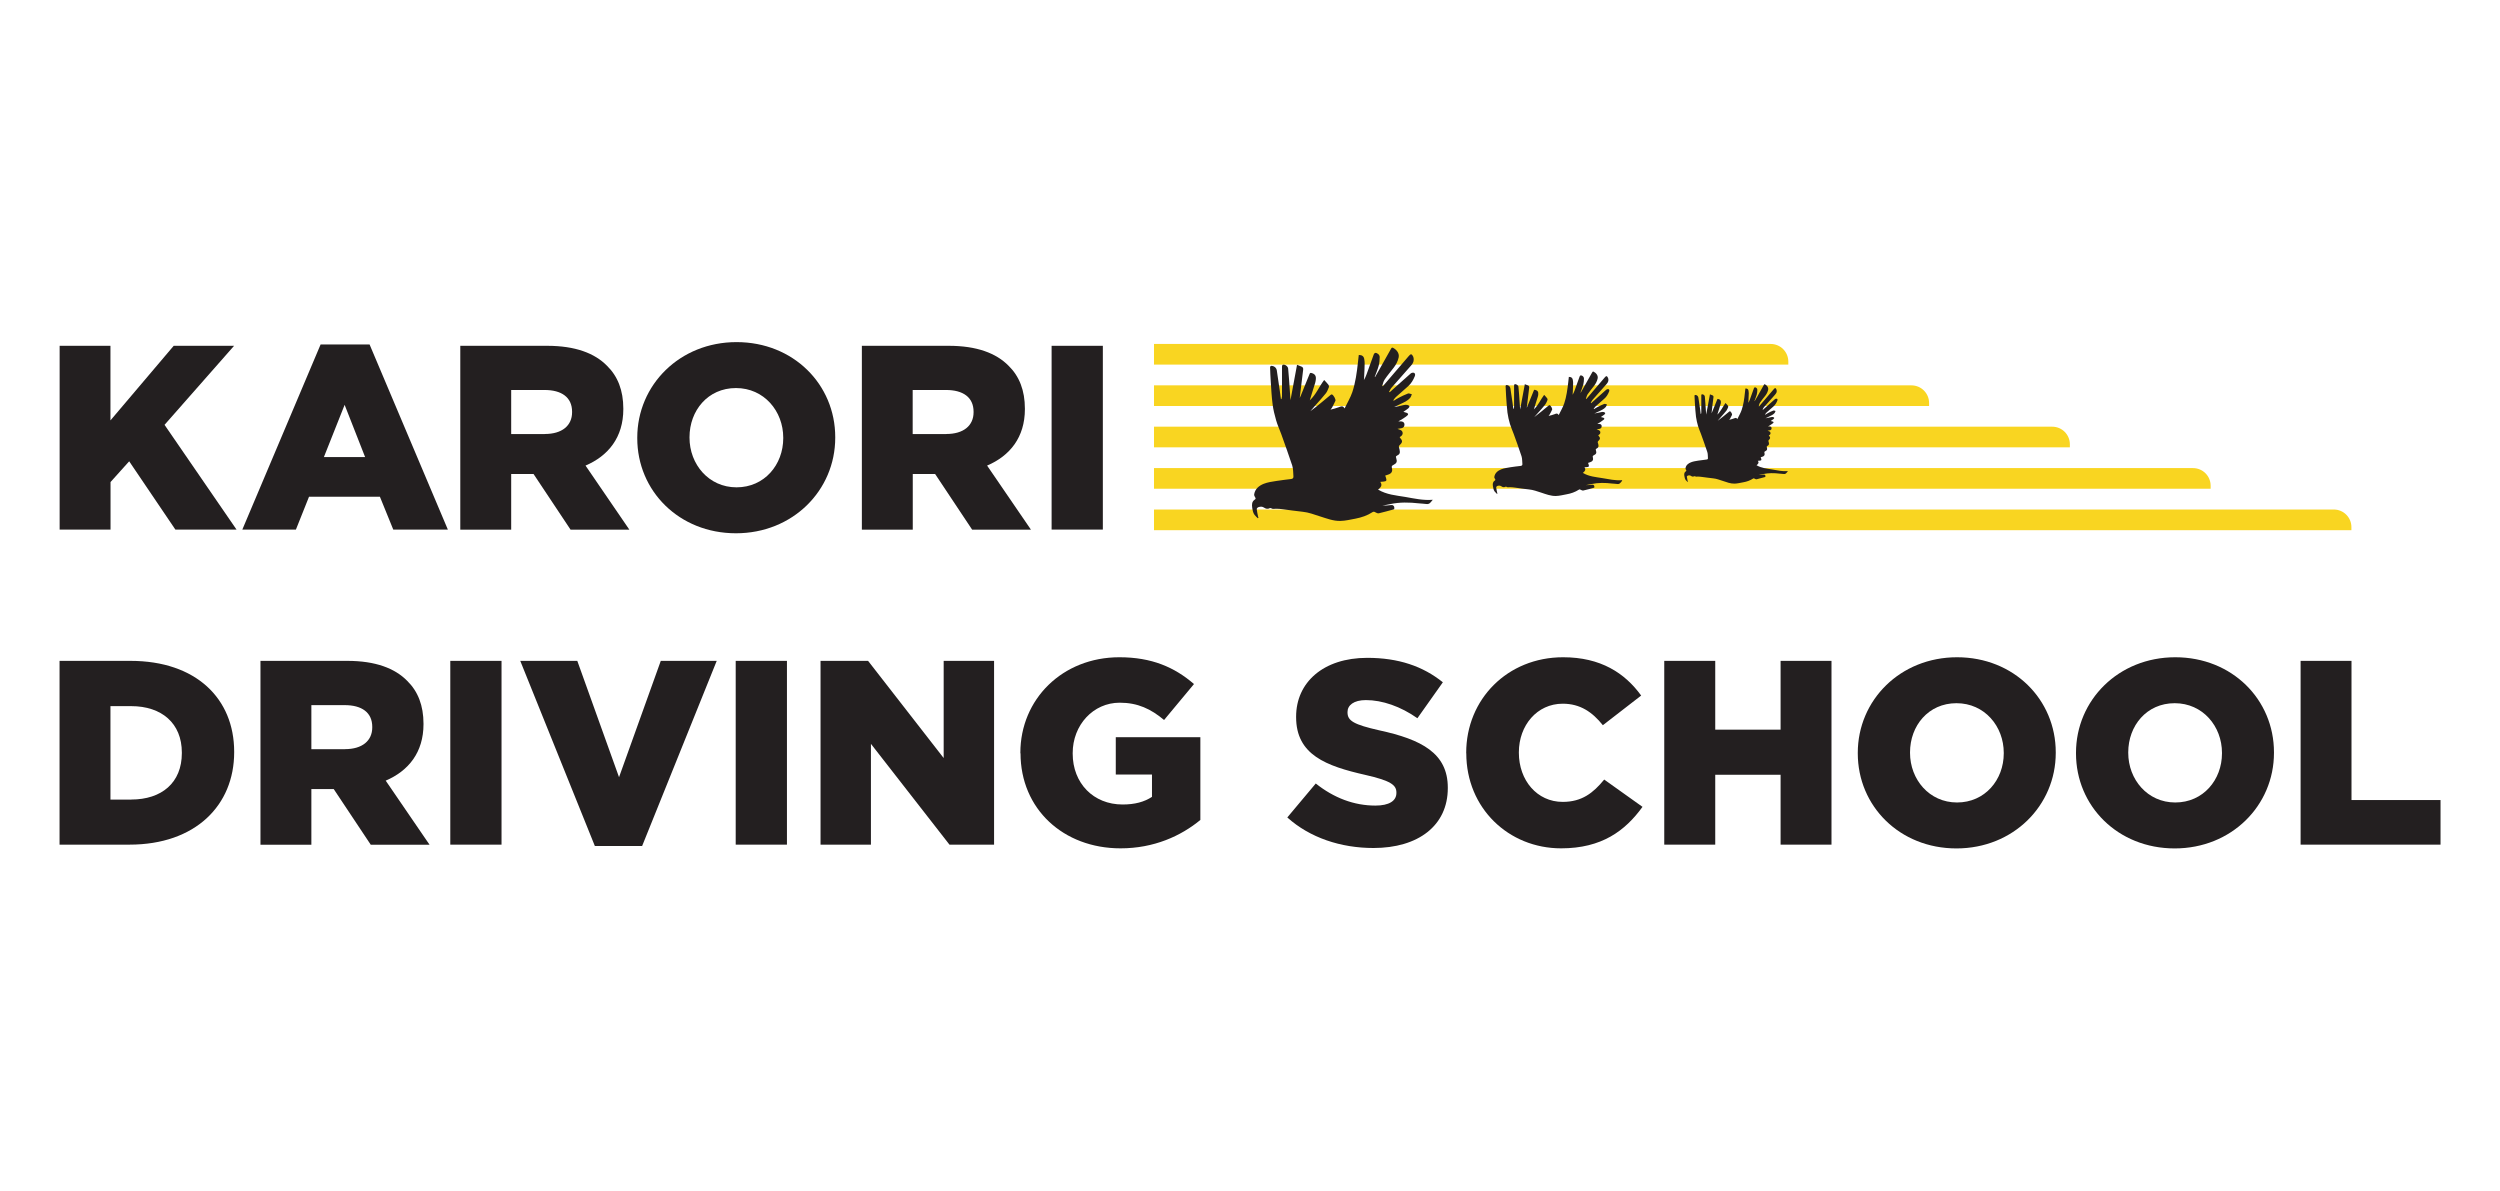
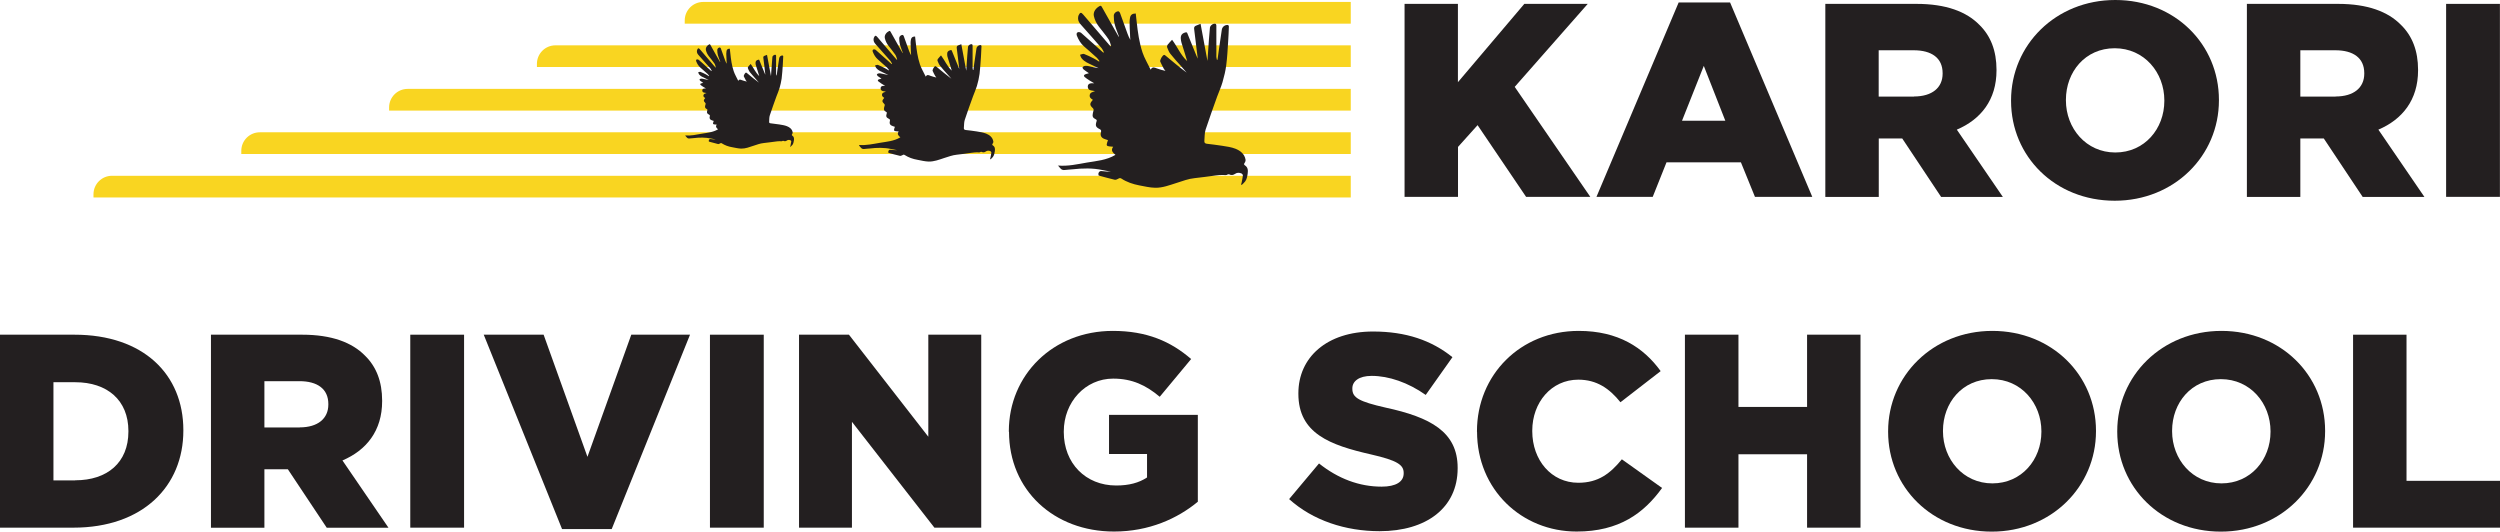
- <svg xmlns="http://www.w3.org/2000/svg" id="Layer_1" data-name="Layer 1" version="1.1" viewBox="0 0 297.64 141.73">
-   <defs>
-     <style>
+ <svg xmlns="http://www.w3.org/2000/svg" id="Layer_1" data-name="Layer 1" version="1.1" viewBox="0 0 283.47 60.28" width="283.47" height="60.28">
+   <defs id="defs1">
+     <style id="style1">
      .cls-1 {
        fill: #f9d521;
      }

      .cls-1, .cls-2 {
        stroke-width: 0px;
      }

      .cls-2 {
        fill: #231f20;
      }
    </style>
  </defs>
-   <g>
-     <path class="cls-2" d="M7.09,41.17h6.06v8.88l7.53-8.88h7.19l-8.28,9.41,8.57,12.47h-7.28l-5.5-8.13-2.22,2.47v5.66h-6.06v-21.88Z" />
-     <path class="cls-2" d="M38.15,41.01h5.85l9.32,22.04h-6.5l-1.59-3.91h-8.44l-1.56,3.91h-6.38l9.32-22.04ZM43.47,54.42l-2.44-6.22-2.47,6.22h4.91Z" />
-     <path class="cls-2" d="M54.79,41.17h10.35c3.35,0,5.66.88,7.13,2.38,1.28,1.25,1.94,2.94,1.94,5.1v.06c0,3.35-1.78,5.56-4.5,6.72l5.22,7.63h-7l-4.41-6.63h-2.66v6.63h-6.06v-21.88ZM64.86,51.67c2.06,0,3.25-1,3.25-2.59v-.06c0-1.72-1.25-2.59-3.28-2.59h-3.97v5.25h4Z" />
-     <path class="cls-2" d="M75.87,52.17v-.06c0-6.28,5.06-11.38,11.82-11.38s11.75,5.03,11.75,11.32v.06c0,6.28-5.06,11.38-11.82,11.38s-11.75-5.03-11.75-11.32ZM93.25,52.17v-.06c0-3.16-2.28-5.91-5.63-5.91s-5.53,2.69-5.53,5.85v.06c0,3.16,2.28,5.91,5.6,5.91s5.56-2.69,5.56-5.85Z" />
-     <path class="cls-2" d="M102.6,41.17h10.35c3.35,0,5.66.88,7.13,2.38,1.28,1.25,1.94,2.94,1.94,5.1v.06c0,3.35-1.78,5.56-4.5,6.72l5.22,7.63h-7l-4.41-6.63h-2.66v6.63h-6.06v-21.88ZM112.66,51.67c2.06,0,3.25-1,3.25-2.59v-.06c0-1.72-1.25-2.59-3.28-2.59h-3.97v5.25h4Z" />
-     <path class="cls-2" d="M125.2,41.17h6.1v21.88h-6.1v-21.88Z" />
-     <path class="cls-2" d="M7.09,78.68h8.44c7.82,0,12.35,4.5,12.35,10.82v.06c0,6.31-4.6,11-12.47,11H7.09v-21.88ZM15.62,95.19c3.63,0,6.03-2,6.03-5.53v-.06c0-3.5-2.41-5.53-6.03-5.53h-2.47v11.13h2.47Z" />
-     <path class="cls-2" d="M31,78.68h10.35c3.35,0,5.66.88,7.13,2.38,1.28,1.25,1.94,2.94,1.94,5.1v.06c0,3.35-1.78,5.56-4.5,6.72l5.22,7.63h-7l-4.41-6.63h-2.66v6.63h-6.06v-21.88ZM41.07,89.19c2.06,0,3.25-1,3.25-2.59v-.06c0-1.72-1.25-2.59-3.28-2.59h-3.97v5.25h4Z" />
-     <path class="cls-2" d="M53.61,78.68h6.1v21.88h-6.1v-21.88Z" />
-     <path class="cls-2" d="M61.95,78.68h6.78l4.97,13.85,4.97-13.85h6.66l-8.88,22.04h-5.63l-8.88-22.04Z" />
-     <path class="cls-2" d="M87.59,78.68h6.1v21.88h-6.1v-21.88Z" />
-     <path class="cls-2" d="M97.69,78.68h5.66l9,11.57v-11.57h6v21.88h-5.31l-9.35-12v12h-6v-21.88Z" />
-     <path class="cls-2" d="M121.48,89.69v-.06c0-6.38,5-11.38,11.79-11.38,3.85,0,6.57,1.19,8.88,3.19l-3.56,4.28c-1.56-1.31-3.13-2.06-5.28-2.06-3.16,0-5.6,2.66-5.6,6v.06c0,3.53,2.47,6.06,5.94,6.06,1.47,0,2.59-.31,3.5-.91v-2.66h-4.31v-4.44h10.07v9.85c-2.31,1.91-5.53,3.38-9.5,3.38-6.82,0-11.91-4.69-11.91-11.32Z" />
-     <path class="cls-2" d="M153.27,97.31l3.38-4.03c2.16,1.72,4.56,2.63,7.1,2.63,1.63,0,2.5-.56,2.5-1.5v-.06c0-.91-.72-1.41-3.69-2.09-4.66-1.06-8.25-2.38-8.25-6.88v-.06c0-4.06,3.22-7,8.47-7,3.72,0,6.63,1,9,2.91l-3.03,4.28c-2-1.41-4.19-2.16-6.13-2.16-1.47,0-2.19.63-2.19,1.41v.06c0,1,.75,1.44,3.78,2.13,5.03,1.09,8.16,2.72,8.16,6.82v.06c0,4.47-3.53,7.13-8.85,7.13-3.88,0-7.57-1.22-10.25-3.63Z" />
-     <path class="cls-2" d="M174.56,89.69v-.06c0-6.38,4.91-11.38,11.54-11.38,4.47,0,7.35,1.88,9.29,4.56l-4.56,3.53c-1.25-1.56-2.69-2.56-4.78-2.56-3.06,0-5.22,2.59-5.22,5.78v.06c0,3.28,2.16,5.85,5.22,5.85,2.28,0,3.63-1.06,4.94-2.66l4.56,3.25c-2.06,2.85-4.85,4.94-9.69,4.94-6.25,0-11.29-4.78-11.29-11.32Z" />
-     <path class="cls-2" d="M198.14,78.68h6.07v8.19h7.78v-8.19h6.06v21.88h-6.06v-8.32h-7.78v8.32h-6.07v-21.88Z" />
-     <path class="cls-2" d="M221.18,89.69v-.06c0-6.28,5.06-11.38,11.82-11.38s11.75,5.03,11.75,11.32v.06c0,6.28-5.06,11.38-11.82,11.38s-11.75-5.03-11.75-11.32ZM238.56,89.69v-.06c0-3.16-2.28-5.91-5.63-5.91s-5.53,2.69-5.53,5.85v.06c0,3.16,2.28,5.91,5.6,5.91s5.56-2.69,5.56-5.85Z" />
-     <path class="cls-2" d="M247.16,89.69v-.06c0-6.28,5.06-11.38,11.82-11.38s11.75,5.03,11.75,11.32v.06c0,6.28-5.06,11.38-11.82,11.38s-11.75-5.03-11.75-11.32ZM264.54,89.69v-.06c0-3.16-2.28-5.91-5.63-5.91s-5.53,2.69-5.53,5.85v.06c0,3.16,2.28,5.91,5.6,5.91s5.56-2.69,5.56-5.85Z" />
-     <path class="cls-2" d="M273.89,78.68h6.07v16.57h10.6v5.31h-16.66v-21.88Z" />
+   <g id="g6" transform="translate(-7.09,-40.73)">
+     <path class="cls-2" d="m 166.34,41.17 h 6.06 v 8.88 l 7.53,-8.88 h 7.19 l -8.28,9.41 8.57,12.47 h -7.28 l -5.5,-8.13 -2.22,2.47 v 5.66 h -6.06 V 41.17 Z" id="path1" />
+     <path class="cls-2" d="m 197.41,41.01 h 5.85 l 9.32,22.04 h -6.5 l -1.59,-3.91 h -8.44 l -1.56,3.91 h -6.38 l 9.32,-22.04 z m 5.31,13.41 -2.44,-6.22 -2.47,6.22 z" id="path2" />
+     <path class="cls-2" d="m 214.05,41.17 h 10.35 c 3.35,0 5.66,0.88 7.13,2.38 1.28,1.25 1.94,2.94 1.94,5.1 v 0.06 c 0,3.35 -1.78,5.56 -4.5,6.72 l 5.22,7.63 h -7 l -4.41,-6.63 h -2.66 v 6.63 h -6.06 V 41.18 Z m 10.06,10.5 c 2.06,0 3.25,-1 3.25,-2.59 v -0.06 c 0,-1.72 -1.25,-2.59 -3.28,-2.59 h -3.97 v 5.25 h 4 z" id="path3" />
+     <path class="cls-2" d="m 235.12,52.17 v -0.06 c 0,-6.28 5.06,-11.38 11.82,-11.38 6.76,0 11.75,5.03 11.75,11.32 v 0.06 c 0,6.28 -5.06,11.38 -11.82,11.38 -6.76,0 -11.75,-5.03 -11.75,-11.32 z m 17.38,0 v -0.06 c 0,-3.16 -2.28,-5.91 -5.63,-5.91 -3.35,0 -5.53,2.69 -5.53,5.85 v 0.06 c 0,3.16 2.28,5.91 5.6,5.91 3.32,0 5.56,-2.69 5.56,-5.85 z" id="path4" />
+     <path class="cls-2" d="m 261.85,41.17 h 10.35 c 3.35,0 5.66,0.88 7.13,2.38 1.28,1.25 1.94,2.94 1.94,5.1 v 0.06 c 0,3.35 -1.78,5.56 -4.5,6.72 l 5.22,7.63 h -7 l -4.41,-6.63 h -2.66 v 6.63 h -6.06 V 41.18 Z m 10.07,10.5 c 2.06,0 3.25,-1 3.25,-2.59 v -0.06 c 0,-1.72 -1.25,-2.59 -3.28,-2.59 h -3.97 v 5.25 h 4 z" id="path5" />
+     <path class="cls-2" d="m 284.45,41.17 h 6.1 v 21.88 h -6.1 z" id="path6" />
  </g>
-   <path class="cls-1" d="M137.39,40.95h73.42c1.16,0,2.1.94,2.1,2.1v.36h-75.52v-2.46h0Z" />
-   <path class="cls-1" d="M137.39,45.88h90.18c1.16,0,2.1.94,2.1,2.1v.36h-92.28v-2.46h0Z" />
-   <path class="cls-1" d="M137.39,50.8h106.94c1.16,0,2.1.94,2.1,2.1v.36h-109.04v-2.46h0Z" />
-   <path class="cls-1" d="M137.39,55.73h123.7c1.16,0,2.1.94,2.1,2.1v.36h-125.8v-2.46h0Z" />
-   <path class="cls-1" d="M137.39,60.66h140.46c1.16,0,2.1.94,2.1,2.1v.36h-142.56v-2.46h0Z" />
-   <path class="cls-2" d="M170.62,59.45c-.09.14-.2.23-.28.34-.15.2-.34.25-.58.21-.27-.04-.54-.04-.8-.07-1.16-.13-2.31-.16-3.46.09-.31.07-.61.12-.92.18.35,0,.7-.03,1.04-.07.19-.03.31.06.37.22.03.07,0,.16,0,.26-.03.01-.07.03-.11.05-.57.15-1.14.32-1.72.45-.12.03-.27-.04-.38-.1-.12-.07-.22-.13-.37-.04-.62.41-1.32.64-2.04.78-.6.11-1.2.26-1.8.27-.84.02-1.64-.3-2.44-.55-.67-.21-1.32-.47-2.03-.54-.79-.08-1.58-.2-2.37-.3-.27-.03-.55-.07-.82-.06-.2,0-.4.07-.59-.07-.03-.02-.11-.01-.15,0-.23.13-.46.08-.65-.05-.24-.17-.48-.15-.72-.06-.08.03-.18.15-.18.22.03.29.1.57.15.85.01.06.04.12.06.18-.03.02-.05.04-.08.06-.13-.13-.27-.25-.38-.39-.2-.26-.24-.57-.29-.89-.05-.37-.04-.71.31-.94.13-.08.12-.17.03-.29-.07-.09-.12-.24-.1-.36.11-.64.59-1.01,1.13-1.23.48-.19,1.01-.26,1.52-.34.58-.1,1.16-.15,1.74-.23.18-.02.3-.11.28-.31-.04-.43-.01-.88-.14-1.29-.41-1.26-.87-2.5-1.31-3.75-.2-.55-.45-1.08-.61-1.64-.18-.63-.34-1.27-.42-1.91-.12-.91-.16-1.82-.22-2.73-.04-.56-.06-1.12-.08-1.68,0-.06.07-.16.12-.16.33-.02.63.21.68.53.13.82.24,1.64.36,2.46.05.32.08.64.13.96h.07c.02-.11.05-.21.06-.32,0-.54,0-1.07,0-1.61,0-.65,0-1.31,0-1.96,0-.07.04-.17.08-.19.24-.09.62.17.65.44.04.44.07.88.11,1.32.06.81.12,1.63.17,2.45.26-1.4.52-2.79.78-4.21.21.08.37.15.54.22.16.07.21.19.19.36-.06.46-.11.92-.17,1.39-.08.65-.15,1.29-.24,1.98.05-.11.09-.19.12-.26.35-.85.69-1.7,1.03-2.54.04-.1.06-.22.22-.18.41.1.59.32.55.74-.01.15-.04.3-.08.44-.12.41-.25.81-.38,1.22-.08.27-.16.53-.26.86.76-.71,1.11-1.63,1.71-2.42.19.2.36.38.51.57.05.07.08.21.05.29-.11.26-.2.54-.38.75-.37.47-.78.91-1.18,1.36-.22.25-.44.5-.65.75.81-.6,1.57-1.24,2.34-1.88.07-.06.16-.14.23-.12.18.04.49.59.42.76-.12.27-.26.53-.4.8-.05.09-.13.17-.19.25.35-.07.66-.18.97-.28.24-.08.49-.26.71.14.33-.69.7-1.29.92-1.94.38-1.14.54-2.34.67-3.53.04-.3.07-.61.1-.9.39,0,.59.15.65.48.03.17.05.35.05.52,0,.45-.03.9-.05,1.35,0,.21-.02.43-.04.64.14-.22.23-.46.32-.69.29-.79.57-1.59.86-2.38.03-.07.13-.18.19-.17.26.01.52.25.51.51,0,.34-.03.69-.12,1.02-.12.45-.31.89-.47,1.33.01,0,.03.01.04.02.2-.35.4-.69.59-1.04.43-.77.86-1.54,1.3-2.31.06-.1.11-.21.25-.13.39.2.78.63.67,1.14-.1.45-.3.84-.58,1.21-.36.48-.76.93-1.09,1.43-.15.22-.2.5-.29.76.02,0,.05.02.07.03.02-.02.05-.04.07-.07,1.01-1.17,2.01-2.35,3.02-3.52.24-.29.36-.28.53.07.05.11.06.24.06.37,0,.29-.16.52-.35.73-.77.87-1.54,1.73-2.3,2.61-.12.14-.19.32-.28.48.02.02.05.03.07.05.33-.29.65-.59.98-.88.51-.46,1.02-.92,1.54-1.37.09-.07.28-.11.38-.06.15.07.15.24.09.4-.18.45-.42.86-.79,1.19-.49.43-.99.86-1.47,1.3-.12.11-.2.25-.3.38.02.02.04.04.06.05.19-.12.38-.25.58-.35.36-.18.73-.37,1.11-.51.12-.05.3.06.46.09-.06.14-.1.31-.2.42-.31.38-.76.55-1.19.76-.24.12-.48.23-.72.34.38-.05.75-.15,1.12-.23.14-.03.28-.05.42-.03.1.01.23.08.28.16.03.05-.06.2-.14.26-.18.15-.37.26-.58.41.08.03.14.04.2.06.07.02.14.03.2.06.19.08.22.19.07.32-.15.13-.33.25-.5.36-.17.11-.34.21-.57.34.16,0,.25,0,.35,0,.25.03.38.16.38.37,0,.24-.12.4-.36.44-.15.03-.29.05-.47.08.26.11.56.13.61.45.04.28-.15.41-.35.53.02.03.02.05.04.07.32.36.32.54-.02.86-.11.1-.14.2-.09.33.03.08.05.17.06.25.08.38.02.54-.33.71-.13.06-.12.14-.08.25.15.47.08.64-.36.86-.16.08-.19.16-.15.33.12.42-.04.68-.46.81-.11.03-.22.07-.33.11.04.12.08.21.1.3.09.3.04.37-.26.41-.13.01-.26.02-.43.04.31.43.03.67-.26.92,1.02.61,2.14.69,3.22.87,1.09.19,2.17.44,3.3.34Z" />
-   <path class="cls-2" d="M193.13,57.23c-.06.1-.14.16-.2.24-.11.14-.25.18-.42.15-.19-.03-.38-.03-.57-.05-.83-.1-1.65-.12-2.47.06-.22.05-.44.08-.66.13.25,0,.5-.02.74-.05.13-.02.22.04.26.16.02.05,0,.11,0,.18-.02,0-.05.02-.08.03-.41.11-.82.23-1.23.32-.08.02-.19-.03-.27-.07-.09-.05-.16-.1-.26-.03-.45.29-.94.46-1.46.55-.43.08-.85.19-1.28.2-.6.01-1.17-.21-1.74-.4-.48-.15-.94-.33-1.45-.38-.57-.05-1.13-.15-1.69-.22-.2-.02-.39-.05-.59-.05-.15,0-.29.05-.42-.05-.02-.02-.08-.01-.11,0-.16.09-.33.06-.46-.04-.17-.12-.34-.11-.51-.05-.06.02-.13.11-.13.16.02.2.07.41.11.61,0,.04.03.08.04.13-.02.01-.04.03-.06.04-.09-.09-.19-.18-.27-.28-.14-.19-.17-.41-.21-.63-.04-.27-.03-.51.22-.67.09-.06.09-.12.02-.21-.05-.07-.09-.17-.07-.25.08-.46.42-.72.81-.88.34-.14.72-.18,1.09-.25.41-.07.83-.11,1.24-.16.13-.02.21-.08.2-.22-.03-.31-.01-.63-.1-.92-.29-.9-.62-1.79-.94-2.68-.14-.39-.32-.77-.44-1.17-.13-.45-.24-.91-.3-1.37-.08-.65-.11-1.3-.16-1.95-.03-.4-.05-.8-.06-1.2,0-.04.05-.12.08-.12.23-.01.45.15.49.38.09.58.17,1.17.26,1.76.03.23.06.46.09.69h.05c.01-.08.04-.15.04-.23,0-.38,0-.77,0-1.15,0-.47,0-.94,0-1.4,0-.05.03-.12.06-.14.17-.06.45.12.46.31.03.31.05.63.08.94.04.58.08,1.16.12,1.75.18-1,.37-1.99.56-3.01.15.06.27.1.38.15.11.05.15.14.14.26-.04.33-.08.66-.12.99-.06.46-.11.92-.17,1.41.04-.08.06-.13.08-.19.25-.61.49-1.21.74-1.82.03-.07.04-.16.16-.13.3.07.42.23.39.53,0,.11-.03.21-.06.31-.09.29-.18.58-.27.87-.06.19-.12.38-.19.62.54-.51.79-1.16,1.22-1.73.13.15.26.27.36.41.04.05.06.15.04.2-.08.19-.15.38-.27.54-.26.34-.56.65-.84.97-.16.18-.31.36-.47.53.58-.43,1.12-.89,1.67-1.34.05-.04.12-.1.16-.09.13.03.35.42.3.54-.08.2-.19.38-.29.57-.04.06-.09.12-.13.18.25-.05.47-.13.69-.2.17-.06.35-.19.51.1.24-.49.5-.92.66-1.39.27-.81.38-1.67.48-2.52.03-.22.05-.43.07-.64.28,0,.42.1.47.34.02.12.04.25.04.37,0,.32-.02.64-.03.96,0,.15-.02.31-.03.46.1-.16.16-.33.23-.49.2-.57.4-1.14.61-1.7.02-.05.09-.13.14-.12.18,0,.37.18.37.36,0,.24-.02.5-.08.73-.09.32-.22.63-.33.95.01,0,.02.01.03.01.14-.25.28-.49.42-.74.31-.55.62-1.1.93-1.65.04-.07.08-.15.18-.1.28.14.56.45.48.81-.07.32-.22.6-.41.86-.26.34-.54.67-.78,1.02-.11.16-.14.36-.21.54.02,0,.03.01.05.02.02-.02.03-.03.05-.05.72-.84,1.44-1.68,2.15-2.52.17-.2.26-.2.38.05.04.08.05.17.05.26,0,.21-.12.37-.25.52-.55.62-1.1,1.24-1.65,1.86-.09.1-.13.23-.2.35.02.01.03.02.05.03.23-.21.47-.42.7-.63.36-.33.73-.66,1.1-.98.06-.05.2-.08.27-.05.11.05.11.17.06.28-.13.32-.3.62-.57.85-.35.31-.7.61-1.05.93-.08.08-.14.18-.21.27.01.01.03.03.04.04.14-.08.27-.18.42-.25.26-.13.52-.27.79-.37.09-.03.22.04.33.06-.05.1-.07.22-.14.3-.22.27-.54.39-.85.54-.17.08-.34.16-.52.24.27-.04.54-.11.8-.16.1-.02.2-.04.3-.02.07.01.17.06.2.12.02.03-.05.14-.1.19-.13.1-.27.19-.42.29.06.02.1.03.15.04.05.01.1.02.15.04.13.06.16.13.05.23-.11.09-.23.18-.36.26-.12.08-.24.15-.41.25.11,0,.18,0,.25,0,.18.02.27.12.27.27,0,.17-.09.28-.26.32-.1.02-.21.04-.34.06.19.08.4.09.44.32.03.2-.11.29-.25.38.01.02.02.04.03.05.23.26.23.39-.01.62-.08.07-.1.14-.06.24.02.06.03.12.05.18.06.27.01.38-.23.51-.09.05-.09.1-.06.18.1.33.06.45-.26.61-.11.06-.14.11-.1.24.08.3-.03.49-.33.58-.08.02-.15.05-.24.08.03.09.05.15.07.21.06.21.03.27-.19.29-.09,0-.18.02-.31.03.22.31.02.48-.19.66.73.44,1.53.49,2.3.62.78.13,1.55.31,2.36.25Z" />
-   <path class="cls-2" d="M212.84,56.12c-.05.08-.11.13-.16.19-.09.11-.2.14-.33.12-.15-.02-.31-.02-.46-.04-.66-.08-1.32-.09-1.98.05-.17.04-.35.07-.53.1.2,0,.4-.01.59-.04.11-.01.17.03.21.12.01.04,0,.09,0,.15-.02,0-.04.02-.06.03-.33.09-.65.18-.98.26-.07.02-.15-.02-.22-.06-.07-.04-.13-.08-.21-.02-.36.23-.75.37-1.17.44-.34.06-.68.15-1.03.16-.48.01-.94-.17-1.39-.32-.38-.12-.75-.27-1.16-.31-.45-.04-.9-.12-1.35-.17-.16-.02-.31-.04-.47-.04-.12,0-.23.04-.34-.04-.02-.01-.06,0-.09,0-.13.07-.26.05-.37-.03-.14-.1-.27-.09-.41-.04-.04.02-.11.09-.1.13.02.16.06.32.09.49,0,.03.02.07.04.1-.01.01-.03.02-.04.03-.07-.07-.15-.14-.22-.22-.11-.15-.14-.33-.17-.51-.03-.21-.02-.41.18-.54.07-.05.07-.1.02-.17-.04-.05-.07-.14-.06-.2.06-.37.34-.58.65-.7.27-.11.58-.15.87-.2.33-.05.66-.09.99-.13.11-.01.17-.06.16-.17-.02-.25,0-.51-.08-.74-.23-.72-.5-1.43-.75-2.14-.11-.31-.26-.62-.35-.94-.1-.36-.19-.72-.24-1.09-.07-.52-.09-1.04-.13-1.56-.02-.32-.04-.64-.05-.96,0-.03.04-.09.07-.09.19-.01.36.12.39.31.08.47.14.94.21,1.4.03.18.05.37.07.55h.04c.01-.06.03-.12.03-.18,0-.31,0-.61,0-.92,0-.37,0-.75,0-1.12,0-.04.02-.1.05-.11.14-.05.36.1.37.25.02.25.04.5.06.76.03.46.07.93.1,1.4.15-.8.29-1.59.45-2.41.12.05.21.08.31.12.09.04.12.11.11.21-.03.26-.06.53-.1.79-.04.37-.09.74-.13,1.13.03-.06.05-.11.07-.15.2-.48.39-.97.59-1.45.02-.06.03-.12.13-.1.24.05.34.18.32.42,0,.08-.02.17-.05.25-.07.23-.14.47-.22.7-.05.15-.09.31-.15.49.43-.41.64-.93.97-1.38.11.12.21.21.29.32.03.04.05.12.03.16-.06.15-.12.31-.21.43-.21.27-.45.52-.67.78-.12.14-.25.28-.37.43.46-.34.9-.71,1.34-1.07.04-.03.09-.08.13-.07.1.02.28.34.24.43-.07.16-.15.31-.23.45-.03.05-.07.09-.11.14.2-.04.38-.1.56-.16.14-.04.28-.15.41.08.19-.4.4-.74.52-1.11.22-.65.31-1.33.38-2.02.02-.17.04-.35.06-.52.22,0,.34.08.37.27.02.1.03.2.03.3,0,.26-.02.51-.03.77,0,.12-.01.24-.02.37.08-.13.13-.26.18-.39.16-.45.32-.91.49-1.36.02-.04.07-.1.11-.1.15,0,.29.14.29.29,0,.2-.02.4-.07.58-.07.26-.18.51-.27.76,0,0,.02,0,.03.01.11-.2.23-.39.34-.59.25-.44.49-.88.74-1.32.03-.06.06-.12.14-.08.22.11.44.36.38.65-.06.26-.17.48-.33.69-.21.27-.43.53-.63.82-.09.12-.11.29-.16.43.01,0,.03.01.04.02.01-.01.03-.02.04-.04.57-.67,1.15-1.34,1.72-2.01.14-.16.21-.16.3.04.03.06.04.14.04.21,0,.17-.09.3-.2.42-.44.5-.88.99-1.32,1.49-.07.08-.11.18-.16.28.01,0,.03.02.04.03.19-.17.37-.33.56-.5.29-.26.58-.53.88-.78.05-.04.16-.06.22-.04.09.04.09.14.05.23-.1.26-.24.49-.45.68-.28.25-.56.49-.84.74-.07.06-.11.15-.17.22.01.01.02.02.03.03.11-.07.22-.14.33-.2.21-.11.41-.21.63-.29.07-.03.17.03.26.05-.04.08-.06.17-.11.24-.18.22-.44.31-.68.43-.14.07-.27.13-.41.2.22-.03.43-.09.64-.13.08-.02.16-.03.24-.02.06,0,.13.05.16.09.02.03-.04.11-.08.15-.1.08-.21.15-.33.23.05.01.08.03.12.04.04.01.08.02.12.03.11.04.12.11.04.18-.09.08-.19.14-.28.2-.1.06-.2.12-.32.2.09,0,.15,0,.2,0,.14.02.22.09.22.21,0,.14-.07.23-.21.25-.08.02-.17.03-.27.05.15.06.32.07.35.26.03.16-.09.23-.2.3,0,.02.01.03.02.04.18.2.18.31-.01.49-.06.06-.08.11-.05.19.02.05.03.1.04.14.05.21,0,.31-.19.4-.07.04-.07.08-.05.14.08.27.05.36-.2.49-.09.05-.11.09-.08.19.07.24-.02.39-.26.46-.06.02-.12.04-.19.06.02.07.04.12.06.17.05.17.02.21-.15.23-.07,0-.15.01-.25.02.18.25.02.38-.15.53.58.35,1.22.39,1.84.5.62.11,1.24.25,1.89.2Z" />
+   <g id="g20" transform="translate(-7.09,-40.73)">
+     <path class="cls-2" d="m 31,78.68 h 10.35 c 3.35,0 5.66,0.88 7.13,2.38 1.28,1.25 1.94,2.94 1.94,5.1 v 0.06 c 0,3.35 -1.78,5.56 -4.5,6.72 l 5.22,7.63 h -7 l -4.41,-6.63 h -2.66 v 6.63 H 31.01 V 78.69 Z m 10.07,10.51 c 2.06,0 3.25,-1 3.25,-2.59 v -0.06 c 0,-1.72 -1.25,-2.59 -3.28,-2.59 h -3.97 v 5.25 h 4 z" id="path7" />
+     <g id="g19">
+       <path class="cls-2" d="m 7.09,78.68 h 8.44 c 7.82,0 12.35,4.5 12.35,10.82 v 0.06 c 0,6.31 -4.6,11 -12.47,11 H 7.09 Z m 8.53,16.51 c 3.63,0 6.03,-2 6.03,-5.53 V 89.6 c 0,-3.5 -2.41,-5.53 -6.03,-5.53 H 13.15 V 95.2 c 0,0 2.47,0 2.47,0 z" id="path8" />
+       <path class="cls-2" d="m 53.61,78.68 h 6.1 v 21.88 h -6.1 z" id="path9" />
+       <path class="cls-2" d="m 61.95,78.68 h 6.78 l 4.97,13.85 4.97,-13.85 h 6.66 l -8.88,22.04 H 70.82 L 61.94,78.68 Z" id="path10" />
+       <path class="cls-2" d="m 87.59,78.68 h 6.1 v 21.88 h -6.1 z" id="path11" />
+       <path class="cls-2" d="m 97.69,78.68 h 5.66 l 9,11.57 V 78.68 h 6 v 21.88 h -5.31 l -9.35,-12 v 12 c 0,0 -6,0 -6,0 z" id="path12" />
+       <path class="cls-2" d="m 121.48,89.69 v -0.06 c 0,-6.38 5,-11.38 11.79,-11.38 3.85,0 6.57,1.19 8.88,3.19 l -3.56,4.28 c -1.56,-1.31 -3.13,-2.06 -5.28,-2.06 -3.16,0 -5.6,2.66 -5.6,6 v 0.06 c 0,3.53 2.47,6.06 5.94,6.06 1.47,0 2.59,-0.31 3.5,-0.91 v -2.66 h -4.31 v -4.44 h 10.07 v 9.85 c -2.31,1.91 -5.53,3.38 -9.5,3.38 -6.82,0 -11.91,-4.69 -11.91,-11.32 z" id="path13" />
+       <path class="cls-2" d="m 153.27,97.31 3.38,-4.03 c 2.16,1.72 4.56,2.63 7.1,2.63 1.63,0 2.5,-0.56 2.5,-1.5 v -0.06 c 0,-0.91 -0.72,-1.41 -3.69,-2.09 -4.66,-1.06 -8.25,-2.38 -8.25,-6.88 v -0.06 c 0,-4.06 3.22,-7 8.47,-7 3.72,0 6.63,1 9,2.91 l -3.03,4.28 c -2,-1.41 -4.19,-2.16 -6.13,-2.16 -1.47,0 -2.19,0.63 -2.19,1.41 v 0.06 c 0,1 0.75,1.44 3.78,2.13 5.03,1.09 8.16,2.72 8.16,6.82 v 0.06 c 0,4.47 -3.53,7.13 -8.85,7.13 -3.88,0 -7.57,-1.22 -10.25,-3.63 z" id="path14" />
+       <path class="cls-2" d="m 174.56,89.69 v -0.06 c 0,-6.38 4.91,-11.38 11.54,-11.38 4.47,0 7.35,1.88 9.29,4.56 l -4.56,3.53 c -1.25,-1.56 -2.69,-2.56 -4.78,-2.56 -3.06,0 -5.22,2.59 -5.22,5.78 v 0.06 c 0,3.28 2.16,5.85 5.22,5.85 2.28,0 3.63,-1.06 4.94,-2.66 l 4.56,3.25 c -2.06,2.85 -4.85,4.94 -9.69,4.94 -6.25,0 -11.29,-4.78 -11.29,-11.32 z" id="path15" />
+       <path class="cls-2" d="m 198.14,78.68 h 6.07 v 8.19 h 7.78 v -8.19 c 0,0 6.06,0 6.06,0 v 21.88 h -6.06 v -8.32 c 0,0 -7.78,0 -7.78,0 v 8.32 h -6.07 z" id="path16" />
+       <path class="cls-2" d="m 221.18,89.69 v -0.06 c 0,-6.28 5.06,-11.38 11.82,-11.38 6.76,0 11.75,5.03 11.75,11.32 v 0.06 c 0,6.28 -5.06,11.38 -11.82,11.38 -6.76,0 -11.75,-5.03 -11.75,-11.32 z m 17.38,0 v -0.06 c 0,-3.16 -2.28,-5.91 -5.63,-5.91 -3.35,0 -5.53,2.69 -5.53,5.85 v 0.06 c 0,3.16 2.28,5.91 5.6,5.91 3.32,0 5.56,-2.69 5.56,-5.85 z" id="path17" />
+       <path class="cls-2" d="m 247.16,89.69 v -0.06 c 0,-6.28 5.06,-11.38 11.82,-11.38 6.76,0 11.75,5.03 11.75,11.32 v 0.06 c 0,6.28 -5.06,11.38 -11.82,11.38 -6.76,0 -11.75,-5.03 -11.75,-11.32 z m 17.38,0 v -0.06 c 0,-3.16 -2.28,-5.91 -5.63,-5.91 -3.35,0 -5.53,2.69 -5.53,5.85 v 0.06 c 0,3.16 2.28,5.91 5.6,5.91 3.32,0 5.56,-2.69 5.56,-5.85 z" id="path18" />
+       <path class="cls-2" d="m 273.89,78.68 h 6.07 v 16.57 h 10.6 v 5.31 H 273.9 V 78.68 Z" id="path19" />
+     </g>
+   </g>
+   <path class="cls-1" d="M 153.16,2.68 H 77.64 V 2.32 c 0,-1.16 0.94,-2.1 2.1,-2.1 h 73.42 z" id="path20" />
+   <path class="cls-1" d="M 153.16,7.6 H 60.88 V 7.24 c 0,-1.16 0.94,-2.1 2.1,-2.1 h 90.18 z" id="path21" />
+   <path class="cls-1" d="M 153.16,12.54 H 44.12 v -0.36 c 0,-1.16 0.94,-2.1 2.1,-2.1 h 106.94 z" id="path22" />
+   <path class="cls-1" d="M 153.16,17.46 H 27.36 V 17.1 c 0,-1.16 0.94,-2.1 2.1,-2.1 h 123.7 z" id="path23" />
+   <path class="cls-1" d="M 153.16,22.39 H 10.6 v -0.36 c 0,-1.16 0.94,-2.1 2.1,-2.1 h 140.46 z" id="path24" />
+   <g id="g27" transform="translate(-7.09,-40.73)">
+     <path class="cls-2" d="m 127.02,59.45 c 0.09,0.14 0.2,0.23 0.28,0.34 0.15,0.2 0.34,0.25 0.58,0.21 0.27,-0.04 0.54,-0.04 0.8,-0.07 1.16,-0.13 2.31,-0.16 3.46,0.09 0.31,0.07 0.61,0.12 0.92,0.18 -0.35,0 -0.7,-0.03 -1.04,-0.07 -0.19,-0.03 -0.31,0.06 -0.37,0.22 -0.03,0.07 0,0.16 0,0.26 0.03,0.01 0.07,0.03 0.11,0.05 0.57,0.15 1.14,0.32 1.72,0.45 0.12,0.03 0.27,-0.04 0.38,-0.1 0.12,-0.07 0.22,-0.13 0.37,-0.04 0.62,0.41 1.32,0.64 2.04,0.78 0.6,0.11 1.2,0.26 1.8,0.27 0.84,0.02 1.64,-0.3 2.44,-0.55 0.67,-0.21 1.32,-0.47 2.03,-0.54 0.79,-0.08 1.58,-0.2 2.37,-0.3 0.27,-0.03 0.55,-0.07 0.82,-0.06 0.2,0 0.4,0.07 0.59,-0.07 0.03,-0.02 0.11,-0.01 0.15,0 0.23,0.13 0.46,0.08 0.65,-0.05 0.24,-0.17 0.48,-0.15 0.72,-0.06 0.08,0.03 0.18,0.15 0.18,0.22 -0.03,0.29 -0.1,0.57 -0.15,0.85 -0.01,0.06 -0.04,0.12 -0.06,0.18 0.03,0.02 0.05,0.04 0.08,0.06 0.13,-0.13 0.27,-0.25 0.38,-0.39 0.2,-0.26 0.24,-0.57 0.29,-0.89 0.05,-0.37 0.04,-0.71 -0.31,-0.94 -0.13,-0.08 -0.12,-0.17 -0.03,-0.29 0.07,-0.09 0.12,-0.24 0.1,-0.36 -0.11,-0.64 -0.59,-1.01 -1.13,-1.23 -0.48,-0.19 -1.01,-0.26 -1.52,-0.34 -0.58,-0.1 -1.16,-0.15 -1.74,-0.23 -0.18,-0.02 -0.3,-0.11 -0.28,-0.31 0.04,-0.43 0.01,-0.88 0.14,-1.29 0.41,-1.26 0.87,-2.5 1.31,-3.75 0.2,-0.55 0.45,-1.08 0.61,-1.64 0.18,-0.63 0.34,-1.27 0.42,-1.91 0.12,-0.91 0.16,-1.82 0.22,-2.73 0.04,-0.56 0.06,-1.12 0.08,-1.68 0,-0.06 -0.07,-0.16 -0.12,-0.16 -0.33,-0.02 -0.63,0.21 -0.68,0.53 -0.13,0.82 -0.24,1.64 -0.36,2.46 -0.05,0.32 -0.08,0.64 -0.13,0.96 h -0.07 c -0.02,-0.11 -0.05,-0.21 -0.06,-0.32 0,-0.54 0,-1.07 0,-1.61 0,-0.65 0,-1.31 0,-1.96 0,-0.07 -0.04,-0.17 -0.08,-0.19 -0.24,-0.09 -0.62,0.17 -0.65,0.44 -0.04,0.44 -0.07,0.88 -0.11,1.32 -0.06,0.81 -0.12,1.63 -0.17,2.45 -0.26,-1.4 -0.52,-2.79 -0.78,-4.21 -0.21,0.08 -0.37,0.15 -0.54,0.22 -0.16,0.07 -0.21,0.19 -0.19,0.36 0.06,0.46 0.11,0.92 0.17,1.39 0.08,0.65 0.15,1.29 0.24,1.98 -0.05,-0.11 -0.09,-0.19 -0.12,-0.26 -0.35,-0.85 -0.69,-1.7 -1.03,-2.54 -0.04,-0.1 -0.06,-0.22 -0.22,-0.18 -0.41,0.1 -0.59,0.32 -0.55,0.74 0.01,0.15 0.04,0.3 0.08,0.44 0.12,0.41 0.25,0.81 0.38,1.22 0.08,0.27 0.16,0.53 0.26,0.86 -0.76,-0.71 -1.11,-1.63 -1.71,-2.42 -0.19,0.2 -0.36,0.38 -0.51,0.57 -0.05,0.07 -0.08,0.21 -0.05,0.29 0.11,0.26 0.2,0.54 0.38,0.75 0.37,0.47 0.78,0.91 1.18,1.36 0.22,0.25 0.44,0.5 0.65,0.75 -0.81,-0.6 -1.57,-1.24 -2.34,-1.88 -0.07,-0.06 -0.16,-0.14 -0.23,-0.12 -0.18,0.04 -0.49,0.59 -0.42,0.76 0.12,0.27 0.26,0.53 0.4,0.8 0.05,0.09 0.13,0.17 0.19,0.25 -0.35,-0.07 -0.66,-0.18 -0.97,-0.28 -0.24,-0.08 -0.49,-0.26 -0.71,0.14 -0.33,-0.69 -0.7,-1.29 -0.92,-1.94 -0.38,-1.14 -0.54,-2.34 -0.67,-3.53 -0.04,-0.3 -0.07,-0.61 -0.1,-0.9 -0.39,0 -0.59,0.15 -0.65,0.48 -0.03,0.17 -0.05,0.35 -0.05,0.52 0,0.45 0.03,0.9 0.05,1.35 0,0.21 0.02,0.43 0.04,0.64 -0.14,-0.22 -0.23,-0.46 -0.32,-0.69 -0.29,-0.79 -0.57,-1.59 -0.86,-2.38 -0.03,-0.07 -0.13,-0.18 -0.19,-0.17 -0.26,0.01 -0.52,0.25 -0.51,0.51 0,0.34 0.03,0.69 0.12,1.02 0.12,0.45 0.31,0.89 0.47,1.33 -0.01,0 -0.03,0.01 -0.04,0.02 -0.2,-0.35 -0.4,-0.69 -0.59,-1.04 -0.43,-0.77 -0.86,-1.54 -1.3,-2.31 -0.06,-0.1 -0.11,-0.21 -0.25,-0.13 -0.39,0.2 -0.78,0.63 -0.67,1.14 0.1,0.45 0.3,0.84 0.58,1.21 0.36,0.48 0.76,0.93 1.09,1.43 0.15,0.22 0.2,0.5 0.29,0.76 -0.02,0 -0.05,0.02 -0.07,0.03 -0.02,-0.02 -0.05,-0.04 -0.07,-0.07 -1.01,-1.17 -2.01,-2.35 -3.02,-3.52 -0.24,-0.29 -0.36,-0.28 -0.53,0.07 -0.05,0.11 -0.06,0.24 -0.06,0.37 0,0.29 0.16,0.52 0.35,0.73 0.77,0.87 1.54,1.73 2.3,2.61 0.12,0.14 0.19,0.32 0.28,0.48 -0.02,0.02 -0.05,0.03 -0.07,0.05 -0.33,-0.29 -0.65,-0.59 -0.98,-0.88 -0.51,-0.46 -1.02,-0.92 -1.54,-1.37 -0.09,-0.07 -0.28,-0.11 -0.38,-0.06 -0.15,0.07 -0.15,0.24 -0.09,0.4 0.18,0.45 0.42,0.86 0.79,1.19 0.49,0.43 0.99,0.86 1.47,1.3 0.12,0.11 0.2,0.25 0.3,0.38 -0.02,0.02 -0.04,0.04 -0.06,0.05 -0.19,-0.12 -0.38,-0.25 -0.58,-0.35 -0.36,-0.18 -0.73,-0.37 -1.11,-0.51 -0.12,-0.05 -0.3,0.06 -0.46,0.09 0.06,0.14 0.1,0.31 0.2,0.42 0.31,0.38 0.76,0.55 1.19,0.76 0.24,0.12 0.48,0.23 0.72,0.34 -0.38,-0.05 -0.75,-0.15 -1.12,-0.23 -0.14,-0.03 -0.28,-0.05 -0.42,-0.03 -0.1,0.01 -0.23,0.08 -0.28,0.16 -0.03,0.05 0.06,0.2 0.14,0.26 0.18,0.15 0.37,0.26 0.58,0.41 -0.08,0.03 -0.14,0.04 -0.2,0.06 -0.07,0.02 -0.14,0.03 -0.2,0.06 -0.19,0.08 -0.22,0.19 -0.07,0.32 0.15,0.13 0.33,0.25 0.5,0.36 0.17,0.11 0.34,0.21 0.57,0.34 -0.16,0 -0.25,0 -0.35,0 -0.25,0.03 -0.38,0.16 -0.38,0.37 0,0.24 0.12,0.4 0.36,0.44 0.15,0.03 0.29,0.05 0.47,0.08 -0.26,0.11 -0.56,0.13 -0.61,0.45 -0.04,0.28 0.15,0.41 0.35,0.53 -0.02,0.03 -0.02,0.05 -0.04,0.07 -0.32,0.36 -0.32,0.54 0.02,0.86 0.11,0.1 0.14,0.2 0.09,0.33 -0.03,0.08 -0.05,0.17 -0.06,0.25 -0.08,0.38 -0.02,0.54 0.33,0.71 0.13,0.06 0.12,0.14 0.08,0.25 -0.15,0.47 -0.08,0.64 0.36,0.86 0.16,0.08 0.19,0.16 0.15,0.33 -0.12,0.42 0.04,0.68 0.46,0.81 0.11,0.03 0.22,0.07 0.33,0.11 -0.04,0.12 -0.08,0.21 -0.1,0.3 -0.09,0.3 -0.04,0.37 0.26,0.41 0.13,0.01 0.26,0.02 0.43,0.04 -0.31,0.43 -0.03,0.67 0.26,0.92 -1.02,0.61 -2.14,0.69 -3.22,0.87 -1.09,0.19 -2.17,0.44 -3.3,0.34 z" id="path25" />
+     <path class="cls-2" d="m 104.5,57.23 c 0.06,0.1 0.14,0.16 0.2,0.24 0.11,0.14 0.25,0.18 0.42,0.15 0.19,-0.03 0.38,-0.03 0.57,-0.05 0.83,-0.1 1.65,-0.12 2.47,0.06 0.22,0.05 0.44,0.08 0.66,0.13 -0.25,0 -0.5,-0.02 -0.74,-0.05 -0.13,-0.02 -0.22,0.04 -0.26,0.16 -0.02,0.05 0,0.11 0,0.18 0.02,0 0.05,0.02 0.08,0.03 0.41,0.11 0.82,0.23 1.23,0.32 0.08,0.02 0.19,-0.03 0.27,-0.07 0.09,-0.05 0.16,-0.1 0.26,-0.03 0.45,0.29 0.94,0.46 1.46,0.55 0.43,0.08 0.85,0.19 1.28,0.2 0.6,0.01 1.17,-0.21 1.74,-0.4 0.48,-0.15 0.94,-0.33 1.45,-0.38 0.57,-0.05 1.13,-0.15 1.69,-0.22 0.2,-0.02 0.39,-0.05 0.59,-0.05 0.15,0 0.29,0.05 0.42,-0.05 0.02,-0.02 0.08,-0.01 0.11,0 0.16,0.09 0.33,0.06 0.46,-0.04 0.17,-0.12 0.34,-0.11 0.51,-0.05 0.06,0.02 0.13,0.11 0.13,0.16 -0.02,0.2 -0.07,0.41 -0.11,0.61 0,0.04 -0.03,0.08 -0.04,0.13 0.02,0.01 0.04,0.03 0.06,0.04 0.09,-0.09 0.19,-0.18 0.27,-0.28 0.14,-0.19 0.17,-0.41 0.21,-0.63 0.04,-0.27 0.03,-0.51 -0.22,-0.67 -0.09,-0.06 -0.09,-0.12 -0.02,-0.21 0.05,-0.07 0.09,-0.17 0.07,-0.25 -0.08,-0.46 -0.42,-0.72 -0.81,-0.88 -0.34,-0.14 -0.72,-0.18 -1.09,-0.25 -0.41,-0.07 -0.83,-0.11 -1.24,-0.16 -0.13,-0.02 -0.21,-0.08 -0.2,-0.22 0.03,-0.31 0.01,-0.63 0.1,-0.92 0.29,-0.9 0.62,-1.79 0.94,-2.68 0.14,-0.39 0.32,-0.77 0.44,-1.17 0.13,-0.45 0.24,-0.91 0.3,-1.37 0.08,-0.65 0.11,-1.3 0.16,-1.95 0.03,-0.4 0.05,-0.8 0.06,-1.2 0,-0.04 -0.05,-0.12 -0.08,-0.12 -0.23,-0.01 -0.45,0.15 -0.49,0.38 -0.09,0.58 -0.17,1.17 -0.26,1.76 -0.03,0.23 -0.06,0.46 -0.09,0.69 h -0.05 c -0.01,-0.08 -0.04,-0.15 -0.04,-0.23 0,-0.38 0,-0.77 0,-1.15 0,-0.47 0,-0.94 0,-1.4 0,-0.05 -0.03,-0.12 -0.06,-0.14 -0.17,-0.06 -0.45,0.12 -0.46,0.31 -0.03,0.31 -0.05,0.63 -0.08,0.94 -0.04,0.58 -0.08,1.16 -0.12,1.75 -0.18,-1 -0.37,-1.99 -0.56,-3.01 -0.15,0.06 -0.27,0.1 -0.38,0.15 -0.11,0.05 -0.15,0.14 -0.14,0.26 0.04,0.33 0.08,0.66 0.12,0.99 0.06,0.46 0.11,0.92 0.17,1.41 -0.04,-0.08 -0.06,-0.13 -0.08,-0.19 -0.25,-0.61 -0.49,-1.21 -0.74,-1.82 -0.03,-0.07 -0.04,-0.16 -0.16,-0.13 -0.3,0.07 -0.42,0.23 -0.39,0.53 0,0.11 0.03,0.21 0.06,0.31 0.09,0.29 0.18,0.58 0.27,0.87 0.06,0.19 0.12,0.38 0.19,0.62 -0.54,-0.51 -0.79,-1.16 -1.22,-1.73 -0.13,0.15 -0.26,0.27 -0.36,0.41 -0.04,0.05 -0.06,0.15 -0.04,0.2 0.08,0.19 0.15,0.38 0.27,0.54 0.26,0.34 0.56,0.65 0.84,0.97 0.16,0.18 0.31,0.36 0.47,0.53 -0.58,-0.43 -1.12,-0.89 -1.67,-1.34 -0.05,-0.04 -0.12,-0.1 -0.16,-0.09 -0.13,0.03 -0.35,0.42 -0.3,0.54 0.08,0.2 0.19,0.38 0.29,0.57 0.04,0.06 0.09,0.12 0.13,0.18 -0.25,-0.05 -0.47,-0.13 -0.69,-0.2 -0.17,-0.06 -0.35,-0.19 -0.51,0.1 -0.24,-0.49 -0.5,-0.92 -0.66,-1.39 -0.27,-0.81 -0.38,-1.67 -0.48,-2.52 -0.03,-0.22 -0.05,-0.43 -0.07,-0.64 -0.28,0 -0.42,0.1 -0.47,0.34 -0.02,0.12 -0.04,0.25 -0.04,0.37 0,0.32 0.02,0.64 0.03,0.96 0,0.15 0.02,0.31 0.03,0.46 -0.1,-0.16 -0.16,-0.33 -0.23,-0.49 -0.2,-0.57 -0.4,-1.14 -0.61,-1.7 -0.02,-0.05 -0.09,-0.13 -0.14,-0.12 -0.18,0 -0.37,0.18 -0.37,0.36 0,0.24 0.02,0.5 0.08,0.73 0.09,0.32 0.22,0.63 0.33,0.95 -0.01,0 -0.02,0.01 -0.03,0.01 -0.14,-0.25 -0.28,-0.49 -0.42,-0.74 -0.31,-0.55 -0.62,-1.1 -0.93,-1.65 -0.04,-0.07 -0.08,-0.15 -0.18,-0.1 -0.28,0.14 -0.56,0.45 -0.48,0.81 0.07,0.32 0.22,0.6 0.41,0.86 0.26,0.34 0.54,0.67 0.78,1.02 0.11,0.16 0.14,0.36 0.21,0.54 -0.02,0 -0.03,0.01 -0.05,0.02 -0.02,-0.02 -0.03,-0.03 -0.05,-0.05 -0.72,-0.84 -1.44,-1.68 -2.15,-2.52 -0.17,-0.2 -0.26,-0.2 -0.38,0.05 -0.04,0.08 -0.05,0.17 -0.05,0.26 0,0.21 0.12,0.37 0.25,0.52 0.55,0.62 1.1,1.24 1.65,1.86 0.09,0.1 0.13,0.23 0.2,0.35 -0.02,0.01 -0.03,0.02 -0.05,0.03 -0.23,-0.21 -0.47,-0.42 -0.7,-0.63 -0.36,-0.33 -0.73,-0.66 -1.1,-0.98 -0.06,-0.05 -0.2,-0.08 -0.27,-0.05 -0.11,0.05 -0.11,0.17 -0.06,0.28 0.13,0.32 0.3,0.62 0.57,0.85 0.35,0.31 0.7,0.61 1.05,0.93 0.08,0.08 0.14,0.18 0.21,0.27 -0.01,0.01 -0.03,0.03 -0.04,0.04 -0.14,-0.08 -0.27,-0.18 -0.42,-0.25 -0.26,-0.13 -0.52,-0.27 -0.79,-0.37 -0.09,-0.03 -0.22,0.04 -0.33,0.06 0.05,0.1 0.07,0.22 0.14,0.3 0.22,0.27 0.54,0.39 0.85,0.54 0.17,0.08 0.34,0.16 0.52,0.24 -0.27,-0.04 -0.54,-0.11 -0.8,-0.16 -0.1,-0.02 -0.2,-0.04 -0.3,-0.02 -0.07,0.01 -0.17,0.06 -0.2,0.12 -0.02,0.03 0.05,0.14 0.1,0.19 0.13,0.1 0.27,0.19 0.42,0.29 -0.06,0.02 -0.1,0.03 -0.15,0.04 -0.05,0.01 -0.1,0.02 -0.15,0.04 -0.13,0.06 -0.16,0.13 -0.05,0.23 0.11,0.09 0.23,0.18 0.36,0.26 0.12,0.08 0.24,0.15 0.41,0.25 -0.11,0 -0.18,0 -0.25,0 -0.18,0.02 -0.27,0.12 -0.27,0.27 0,0.17 0.09,0.28 0.26,0.32 0.1,0.02 0.21,0.04 0.34,0.06 -0.19,0.08 -0.4,0.09 -0.44,0.32 -0.03,0.2 0.11,0.29 0.25,0.38 -0.01,0.02 -0.02,0.04 -0.03,0.05 -0.23,0.26 -0.23,0.39 0.01,0.62 0.08,0.07 0.1,0.14 0.06,0.24 -0.02,0.06 -0.03,0.12 -0.05,0.18 -0.06,0.27 -0.01,0.38 0.23,0.51 0.09,0.05 0.09,0.1 0.06,0.18 -0.1,0.33 -0.06,0.45 0.26,0.61 0.11,0.06 0.14,0.11 0.1,0.24 -0.08,0.3 0.03,0.49 0.33,0.58 0.08,0.02 0.15,0.05 0.24,0.08 -0.03,0.09 -0.05,0.15 -0.07,0.21 -0.06,0.21 -0.03,0.27 0.19,0.29 0.09,0 0.18,0.02 0.31,0.03 -0.22,0.31 -0.02,0.48 0.19,0.66 -0.73,0.44 -1.53,0.49 -2.3,0.62 -0.78,0.13 -1.55,0.31 -2.36,0.25 z" id="path26" />
+     <path class="cls-2" d="m 84.8,56.12 c 0.05,0.08 0.11,0.13 0.16,0.19 0.09,0.11 0.2,0.14 0.33,0.12 0.15,-0.02 0.31,-0.02 0.46,-0.04 0.66,-0.08 1.32,-0.09 1.98,0.05 0.17,0.04 0.35,0.07 0.53,0.1 -0.2,0 -0.4,-0.01 -0.59,-0.04 -0.11,-0.01 -0.17,0.03 -0.21,0.12 -0.01,0.04 0,0.09 0,0.15 0.02,0 0.04,0.02 0.06,0.03 0.33,0.09 0.65,0.18 0.98,0.26 0.07,0.02 0.15,-0.02 0.22,-0.06 0.07,-0.04 0.13,-0.08 0.21,-0.02 0.36,0.23 0.75,0.37 1.17,0.44 0.34,0.06 0.68,0.15 1.03,0.16 0.48,0.01 0.94,-0.17 1.39,-0.32 0.38,-0.12 0.75,-0.27 1.16,-0.31 0.45,-0.04 0.9,-0.12 1.35,-0.17 0.16,-0.02 0.31,-0.04 0.47,-0.04 0.12,0 0.23,0.04 0.34,-0.04 0.02,-0.01 0.06,0 0.09,0 0.13,0.07 0.26,0.05 0.37,-0.03 0.14,-0.1 0.27,-0.09 0.41,-0.04 0.04,0.02 0.11,0.09 0.1,0.13 -0.02,0.16 -0.06,0.32 -0.09,0.49 0,0.03 -0.02,0.07 -0.04,0.1 0.01,0.01 0.03,0.02 0.04,0.03 0.07,-0.07 0.15,-0.14 0.22,-0.22 0.11,-0.15 0.14,-0.33 0.17,-0.51 0.03,-0.21 0.02,-0.41 -0.18,-0.54 -0.07,-0.05 -0.07,-0.1 -0.02,-0.17 0.04,-0.05 0.07,-0.14 0.06,-0.2 -0.06,-0.37 -0.34,-0.58 -0.65,-0.7 -0.27,-0.11 -0.58,-0.15 -0.87,-0.2 -0.33,-0.05 -0.66,-0.09 -0.99,-0.13 -0.11,-0.01 -0.17,-0.06 -0.16,-0.17 0.02,-0.25 0,-0.51 0.08,-0.74 0.23,-0.72 0.5,-1.43 0.75,-2.14 0.11,-0.31 0.26,-0.62 0.35,-0.94 0.1,-0.36 0.19,-0.72 0.24,-1.09 0.07,-0.52 0.09,-1.04 0.13,-1.56 0.02,-0.32 0.04,-0.64 0.05,-0.96 0,-0.03 -0.04,-0.09 -0.07,-0.09 -0.19,-0.01 -0.36,0.12 -0.39,0.31 -0.08,0.47 -0.14,0.94 -0.21,1.4 -0.03,0.18 -0.05,0.37 -0.07,0.55 h -0.04 c -0.01,-0.06 -0.03,-0.12 -0.03,-0.18 0,-0.31 0,-0.61 0,-0.92 0,-0.37 0,-0.75 0,-1.12 0,-0.04 -0.02,-0.1 -0.05,-0.11 -0.14,-0.05 -0.36,0.1 -0.37,0.25 -0.02,0.25 -0.04,0.5 -0.06,0.76 -0.03,0.46 -0.07,0.93 -0.1,1.4 -0.15,-0.8 -0.29,-1.59 -0.45,-2.41 -0.12,0.05 -0.21,0.08 -0.31,0.12 -0.09,0.04 -0.12,0.11 -0.11,0.21 0.03,0.26 0.06,0.53 0.1,0.79 0.04,0.37 0.09,0.74 0.13,1.13 -0.03,-0.06 -0.05,-0.11 -0.07,-0.15 -0.2,-0.48 -0.39,-0.97 -0.59,-1.45 -0.02,-0.06 -0.03,-0.12 -0.13,-0.1 -0.24,0.05 -0.34,0.18 -0.32,0.42 0,0.08 0.02,0.17 0.05,0.25 0.07,0.23 0.14,0.47 0.22,0.7 0.05,0.15 0.09,0.31 0.15,0.49 -0.43,-0.41 -0.64,-0.93 -0.97,-1.38 -0.11,0.12 -0.21,0.21 -0.29,0.32 -0.03,0.04 -0.05,0.12 -0.03,0.16 0.06,0.15 0.12,0.31 0.21,0.43 0.21,0.27 0.45,0.52 0.67,0.78 0.12,0.14 0.25,0.28 0.37,0.43 -0.46,-0.34 -0.9,-0.71 -1.34,-1.07 -0.04,-0.03 -0.09,-0.08 -0.13,-0.07 -0.1,0.02 -0.28,0.34 -0.24,0.43 0.07,0.16 0.15,0.31 0.23,0.45 0.03,0.05 0.07,0.09 0.11,0.14 -0.2,-0.04 -0.38,-0.1 -0.56,-0.16 -0.14,-0.04 -0.28,-0.15 -0.41,0.08 -0.19,-0.4 -0.4,-0.74 -0.52,-1.11 -0.22,-0.65 -0.31,-1.33 -0.38,-2.02 -0.02,-0.17 -0.04,-0.35 -0.06,-0.52 -0.22,0 -0.34,0.08 -0.37,0.27 -0.02,0.1 -0.03,0.2 -0.03,0.3 0,0.26 0.02,0.51 0.03,0.77 0,0.12 0.01,0.24 0.02,0.37 -0.08,-0.13 -0.13,-0.26 -0.18,-0.39 -0.16,-0.45 -0.32,-0.91 -0.49,-1.36 -0.02,-0.04 -0.07,-0.1 -0.11,-0.1 -0.15,0 -0.29,0.14 -0.29,0.29 0,0.2 0.02,0.4 0.07,0.58 0.07,0.26 0.18,0.51 0.27,0.76 0,0 -0.02,0 -0.03,0.01 -0.11,-0.2 -0.23,-0.39 -0.34,-0.59 -0.25,-0.44 -0.49,-0.88 -0.74,-1.32 -0.03,-0.06 -0.06,-0.12 -0.14,-0.08 -0.22,0.11 -0.44,0.36 -0.38,0.65 0.06,0.26 0.17,0.48 0.33,0.69 0.21,0.27 0.43,0.53 0.63,0.82 0.09,0.12 0.11,0.29 0.16,0.43 -0.01,0 -0.03,0.01 -0.04,0.02 -0.01,-0.01 -0.03,-0.02 -0.04,-0.04 -0.57,-0.67 -1.15,-1.34 -1.72,-2.01 -0.14,-0.16 -0.21,-0.16 -0.3,0.04 -0.03,0.06 -0.04,0.14 -0.04,0.21 0,0.17 0.09,0.3 0.2,0.42 0.44,0.5 0.88,0.99 1.32,1.49 0.07,0.08 0.11,0.18 0.16,0.28 -0.01,0 -0.03,0.02 -0.04,0.03 -0.19,-0.17 -0.37,-0.33 -0.56,-0.5 C 86.9,48.03 86.61,47.76 86.31,47.51 86.26,47.47 86.15,47.45 86.09,47.47 86,47.51 86,47.61 86.04,47.7 c 0.1,0.26 0.24,0.49 0.45,0.68 0.28,0.25 0.56,0.49 0.84,0.74 0.07,0.06 0.11,0.15 0.17,0.22 -0.01,0.01 -0.02,0.02 -0.03,0.03 -0.11,-0.07 -0.22,-0.14 -0.33,-0.2 -0.21,-0.11 -0.41,-0.21 -0.63,-0.29 -0.07,-0.03 -0.17,0.03 -0.26,0.05 0.04,0.08 0.06,0.17 0.11,0.24 0.18,0.22 0.44,0.31 0.68,0.43 0.14,0.07 0.27,0.13 0.41,0.2 -0.22,-0.03 -0.43,-0.09 -0.64,-0.13 -0.08,-0.02 -0.16,-0.03 -0.24,-0.02 -0.06,0 -0.13,0.05 -0.16,0.09 -0.02,0.03 0.04,0.11 0.08,0.15 0.1,0.08 0.21,0.15 0.33,0.23 -0.05,0.01 -0.08,0.03 -0.12,0.04 -0.04,0.01 -0.08,0.02 -0.12,0.03 -0.11,0.04 -0.12,0.11 -0.04,0.18 0.09,0.08 0.19,0.14 0.28,0.2 0.1,0.06 0.2,0.12 0.32,0.2 -0.09,0 -0.15,0 -0.2,0 -0.14,0.02 -0.22,0.09 -0.22,0.21 0,0.14 0.07,0.23 0.21,0.25 0.08,0.02 0.17,0.03 0.27,0.05 -0.15,0.06 -0.32,0.07 -0.35,0.26 -0.03,0.16 0.09,0.23 0.2,0.3 0,0.02 -0.01,0.03 -0.02,0.04 -0.18,0.2 -0.18,0.31 0.01,0.49 0.06,0.06 0.08,0.11 0.05,0.19 -0.02,0.05 -0.03,0.1 -0.04,0.14 -0.05,0.21 0,0.31 0.19,0.4 0.07,0.04 0.07,0.08 0.05,0.14 -0.08,0.27 -0.05,0.36 0.2,0.49 0.09,0.05 0.11,0.09 0.08,0.19 -0.07,0.24 0.02,0.39 0.26,0.46 0.06,0.02 0.12,0.04 0.19,0.06 -0.02,0.07 -0.04,0.12 -0.06,0.17 -0.05,0.17 -0.02,0.21 0.15,0.23 0.07,0 0.15,0.01 0.25,0.02 -0.18,0.25 -0.02,0.38 0.15,0.53 -0.58,0.35 -1.22,0.39 -1.84,0.5 -0.62,0.11 -1.24,0.25 -1.89,0.2 z" id="path27" />
+   </g>
</svg>
